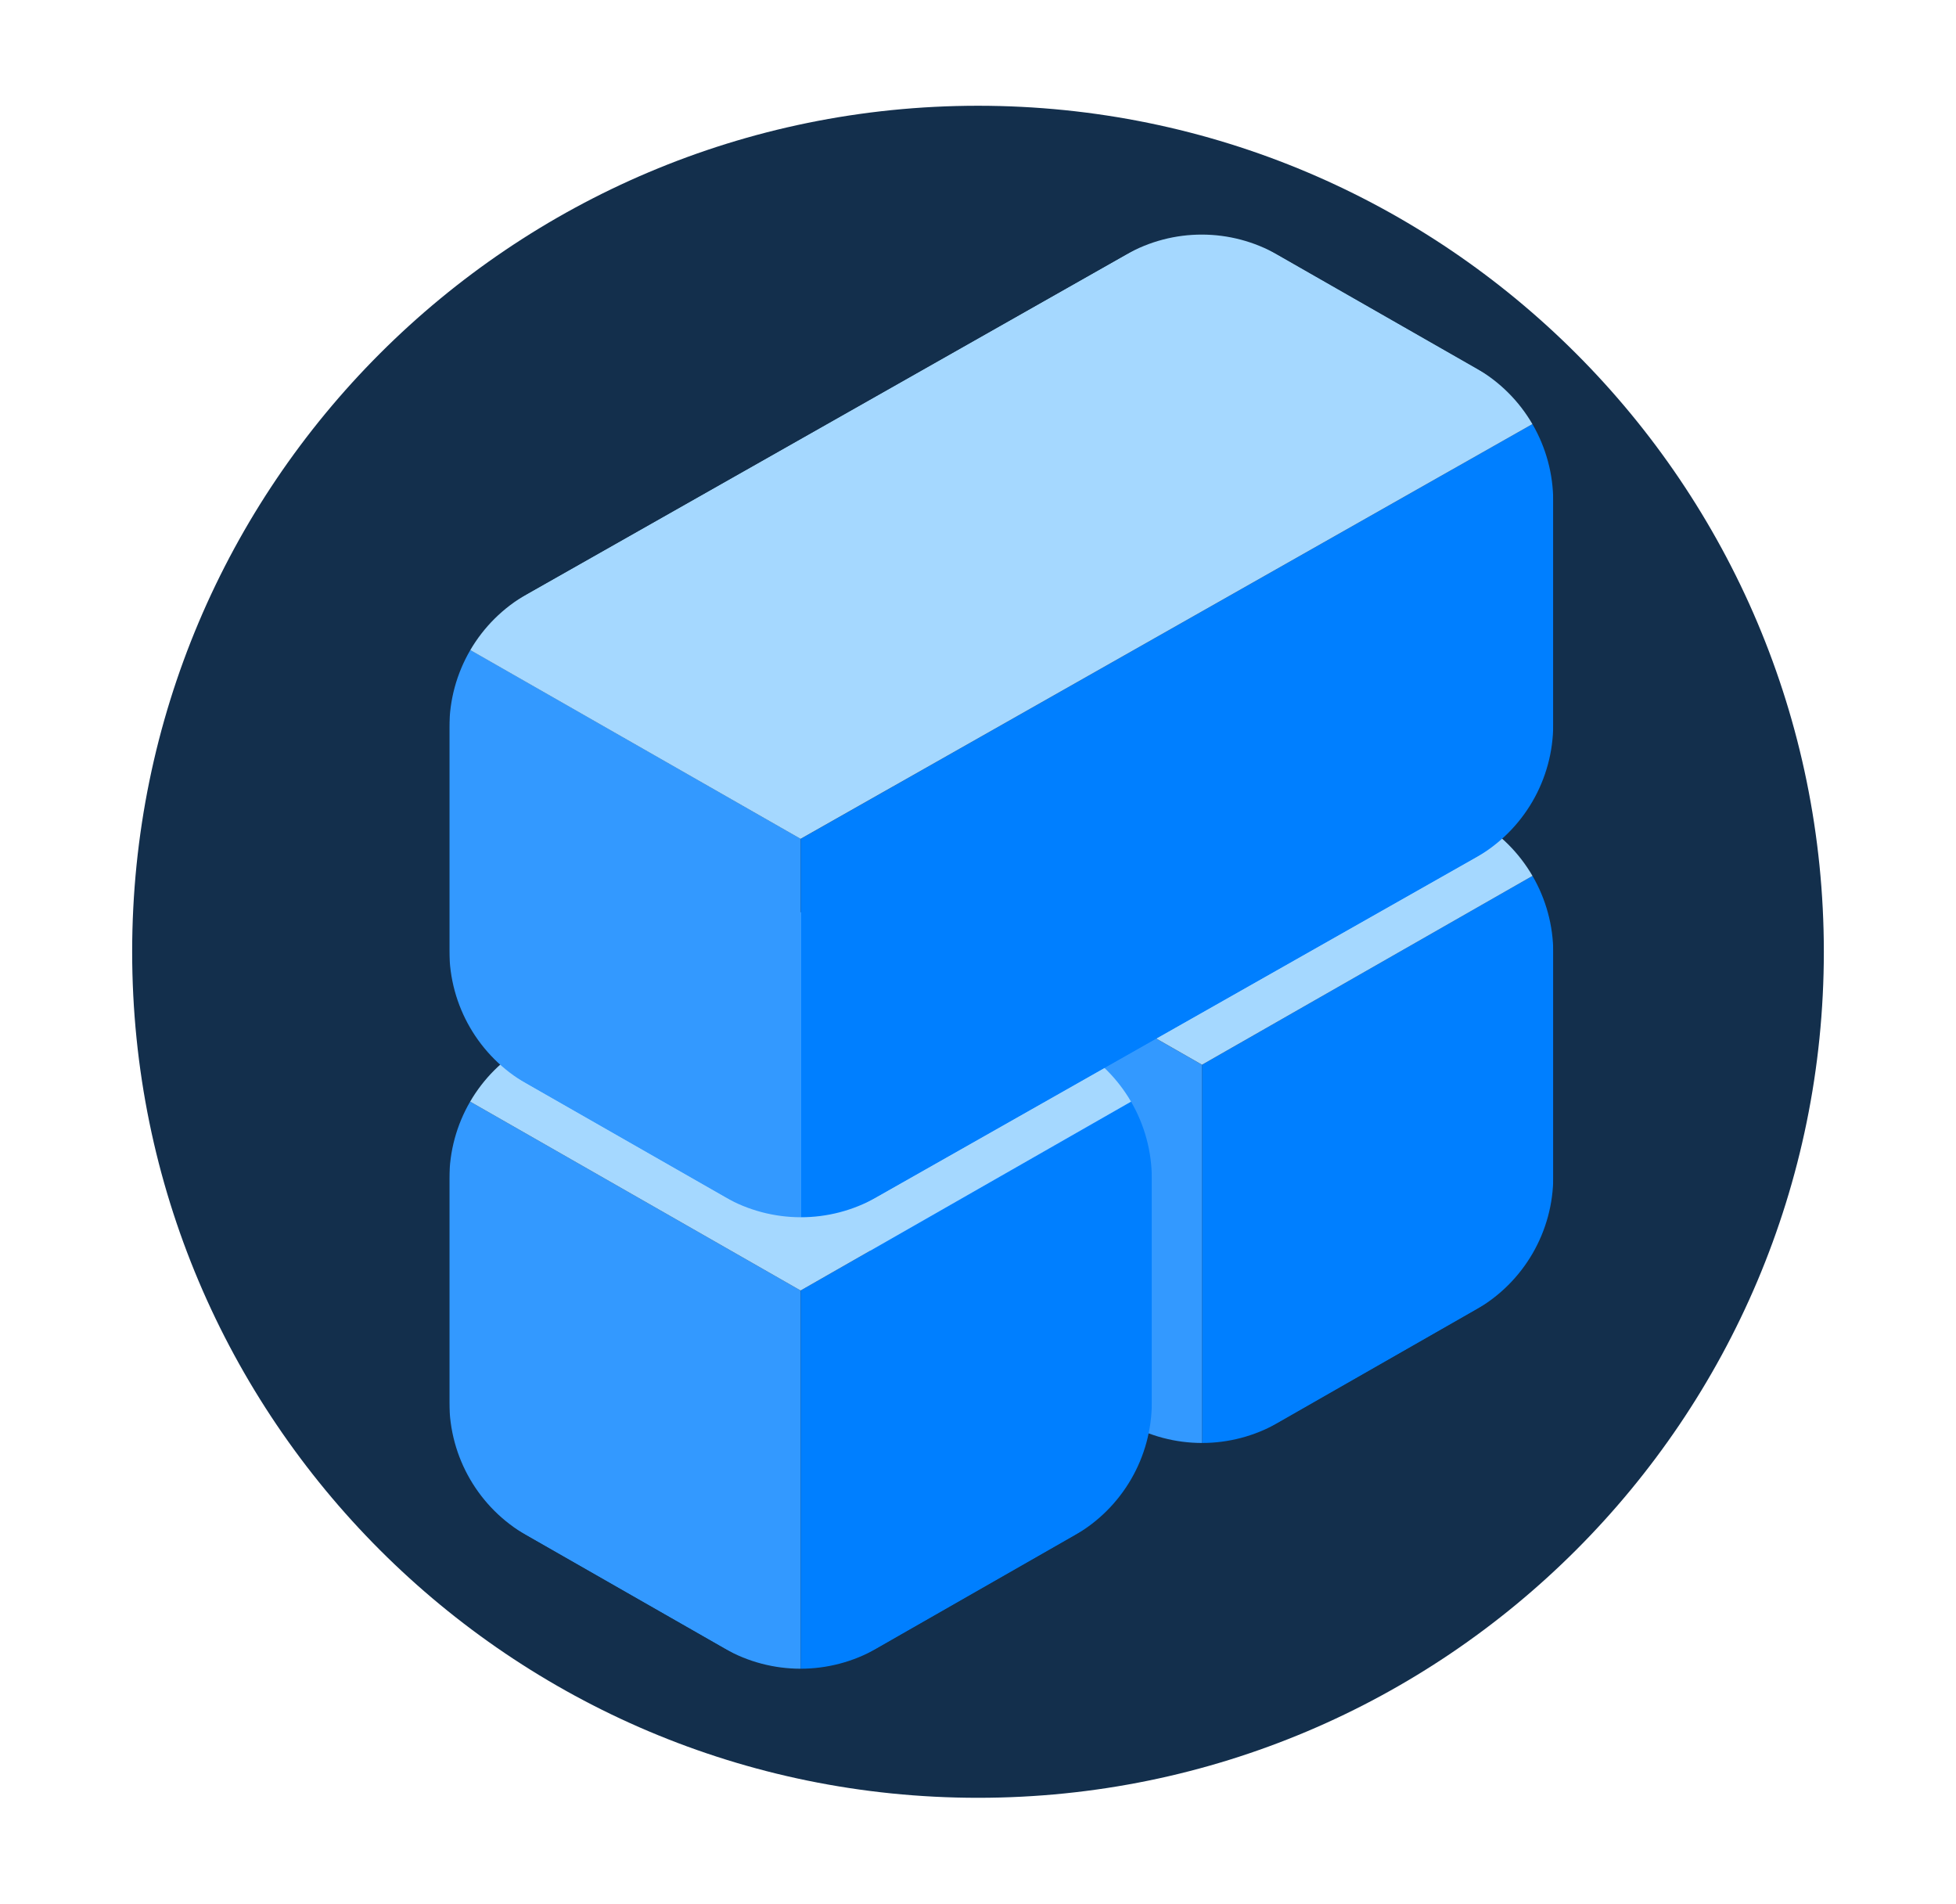
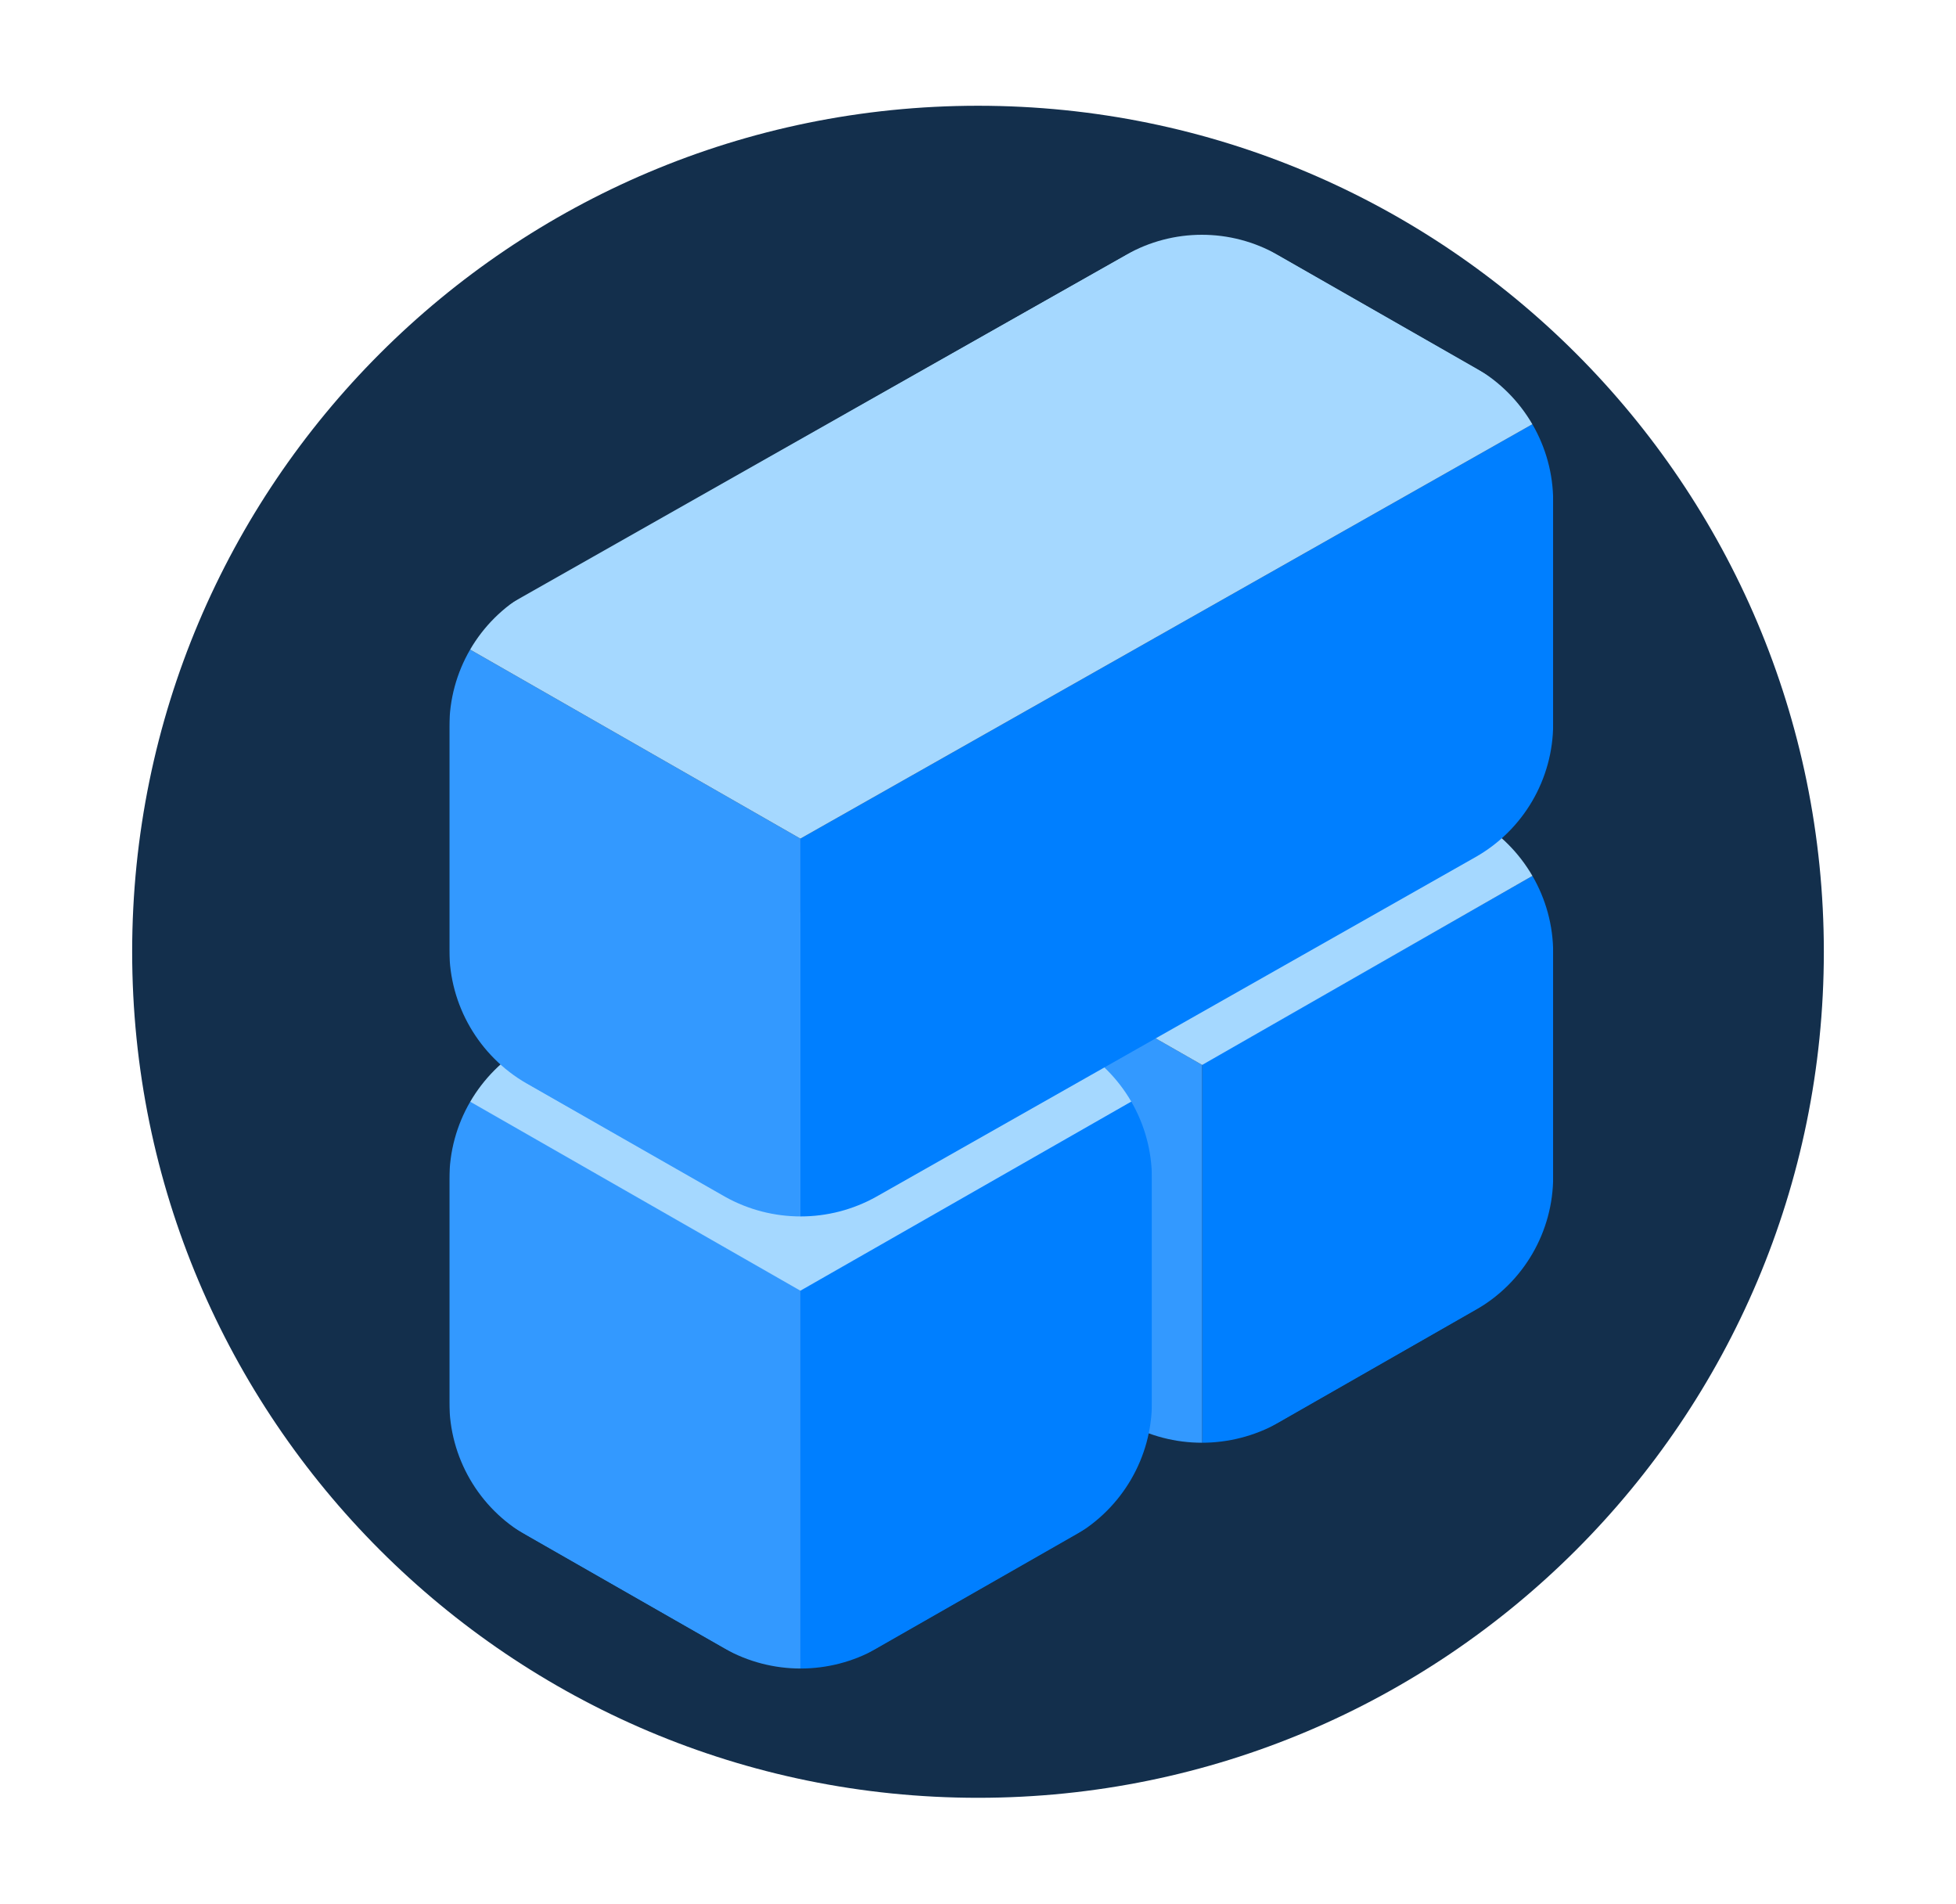
- <svg xmlns="http://www.w3.org/2000/svg" width="37" height="36" viewBox="0 0 37 36" fill="none">
+ <svg xmlns="http://www.w3.org/2000/svg" width="37" height="36" fill="none">
  <circle cx="18.5" cy="18" r="16" fill="#132F4C" />
-   <mask id="mask0_1019_64175" style="mask-type:alpha" maskUnits="userSpaceOnUse" x="16" y="12" width="14" height="16">
-     <path d="M24.177 13.365C23.285 12.856 22.191 12.856 21.299 13.365L17.555 15.505C16.651 16.021 16.094 16.982 16.094 18.023V22.25C16.094 23.291 16.651 24.252 17.555 24.768L21.299 26.907C22.191 27.417 23.285 27.417 24.177 26.907L27.921 24.768C28.824 24.252 29.382 23.291 29.382 22.25V18.023C29.382 16.982 28.824 16.021 27.921 15.505L24.177 13.365Z" fill="#D7DCE1" />
+   <mask id="a" style="mask-type:alpha" maskUnits="userSpaceOnUse" x="16" y="12" width="14" height="16">
+     <path d="M24.18 13.37a2.9 2.9 0 0 0-2.88 0l-3.75 2.13a2.9 2.9 0 0 0-1.46 2.52v4.23c0 1.04.56 2 1.46 2.52l3.75 2.14c.89.5 1.98.5 2.88 0l3.74-2.14a2.9 2.9 0 0 0 1.46-2.52v-4.23c0-1.04-.56-2-1.46-2.52l-3.74-2.13Z" fill="#D7DCE1" />
  </mask>
-   <g mask="url(#mask0_1019_64175)">
-     <path d="M22.738 27.73V20.137L29.382 16.34V23.933L22.738 27.73Z" fill="#007FFF" />
-     <path d="M16.094 23.933V16.34L22.738 20.137V27.73L16.094 23.933Z" fill="#3399FF" />
-     <path d="M16.094 16.34L22.738 12.543L29.382 16.34L22.738 20.136L16.094 16.34Z" fill="#A5D8FF" />
+   <g mask="url(#a)">
+     <path d="M22.74 27.73v-7.6l6.64-3.79v7.6l-6.64 3.79Z" fill="#007FFF" />
+     <path d="M16.1 23.93v-7.59l6.64 3.8v7.59l-6.65-3.8Z" fill="#39F" />
+     <path d="m16.1 16.34 6.64-3.8 6.64 3.8-6.64 3.8-6.65-3.8Z" fill="#A5D8FF" />
  </g>
-   <mask id="mask1_1019_64175" style="mask-type:alpha" maskUnits="userSpaceOnUse" x="8" y="17" width="14" height="15">
-     <path d="M8.5 22.292C8.5 21.251 9.058 20.291 9.961 19.774L13.705 17.635C14.597 17.125 15.691 17.125 16.583 17.635L20.327 19.774C21.23 20.291 21.788 21.251 21.788 22.292V26.519C21.788 27.56 21.23 28.521 20.327 29.037L16.583 31.177C15.691 31.686 14.597 31.686 13.705 31.177L9.961 29.037C9.058 28.521 8.5 27.56 8.5 26.519V22.292Z" fill="#D7DCE1" />
+   <mask id="b" style="mask-type:alpha" maskUnits="userSpaceOnUse" x="8" y="17" width="14" height="15">
+     <path d="M8.5 22.3c0-1.05.56-2 1.46-2.53l3.75-2.14c.89-.5 1.98-.5 2.87 0l3.75 2.14a2.9 2.9 0 0 1 1.46 2.52v4.23c0 1.04-.56 2-1.46 2.52l-3.75 2.14c-.89.5-1.98.5-2.87 0l-3.75-2.14a2.9 2.9 0 0 1-1.46-2.52v-4.23Z" fill="#D7DCE1" />
  </mask>
-   <g mask="url(#mask1_1019_64175)">
-     <path d="M15.145 31.999V24.406L21.789 20.609V28.203L15.145 31.999Z" fill="#007FFF" />
-     <path d="M8.5 28.203V20.609L15.144 24.406V31.999L8.5 28.203Z" fill="#3399FF" />
-     <path d="M8.5 20.609L15.144 16.812L21.788 20.609L15.144 24.406L8.5 20.609Z" fill="#A5D8FF" />
+   <g mask="url(#b)">
+     <path d="M15.14 32v-7.6l6.65-3.8v7.6L15.14 32Z" fill="#007FFF" />
+     <path d="M8.5 28.2v-7.6l6.64 3.8V32L8.5 28.2Z" fill="#39F" />
+     <path d="m8.5 20.6 6.64-3.79 6.65 3.8-6.65 3.8-6.64-3.8Z" fill="#A5D8FF" />
  </g>
-   <mask id="mask2_1019_64175" style="mask-type:alpha" maskUnits="userSpaceOnUse" x="8" y="4" width="22" height="20">
-     <path d="M24.17 4.819C23.282 4.311 22.192 4.309 21.302 4.814L9.97 11.235C9.062 11.75 8.5 12.713 8.5 13.758V17.978C8.5 19.019 9.058 19.98 9.961 20.496L13.711 22.639C14.6 23.146 15.69 23.148 16.58 22.644L27.911 16.223C28.82 15.708 29.381 14.744 29.381 13.7V9.48C29.381 8.439 28.824 7.478 27.92 6.962L24.17 4.819Z" fill="#D7DCE1" />
+   <mask id="c" style="mask-type:alpha" maskUnits="userSpaceOnUse" x="8" y="4" width="22" height="20">
+     <path d="M24.17 4.82a2.9 2.9 0 0 0-2.87 0L9.97 11.22a2.9 2.9 0 0 0-1.47 2.53v4.22c0 1.04.56 2 1.46 2.52l3.75 2.14c.89.5 1.98.5 2.87 0l11.33-6.42a2.9 2.9 0 0 0 1.47-2.52V9.48c0-1.04-.56-2-1.46-2.52l-3.75-2.14Z" fill="#D7DCE1" />
  </mask>
-   <g mask="url(#mask2_1019_64175)">
-     <path d="M15.145 23.458V15.865L29.382 7.797V15.39L15.145 23.458Z" fill="#007FFF" />
-     <path d="M8.5 19.66V12.066L15.144 15.863V23.456L8.5 19.66Z" fill="#3399FF" />
-     <path d="M8.5 12.068L22.737 4L29.381 7.797L15.144 15.864L8.5 12.068Z" fill="#A5D8FF" />
+   <g mask="url(#c)">
+     <path d="M15.14 23.46v-7.6L29.38 7.8v7.59l-14.24 8.07Z" fill="#007FFF" />
+     <path d="M8.5 19.66v-7.6l6.64 3.8v7.6l-6.64-3.8Z" fill="#39F" />
+     <path d="M8.5 12.07 22.74 4l6.64 3.8-14.24 8.06-6.64-3.8Z" fill="#A5D8FF" />
  </g>
</svg>
